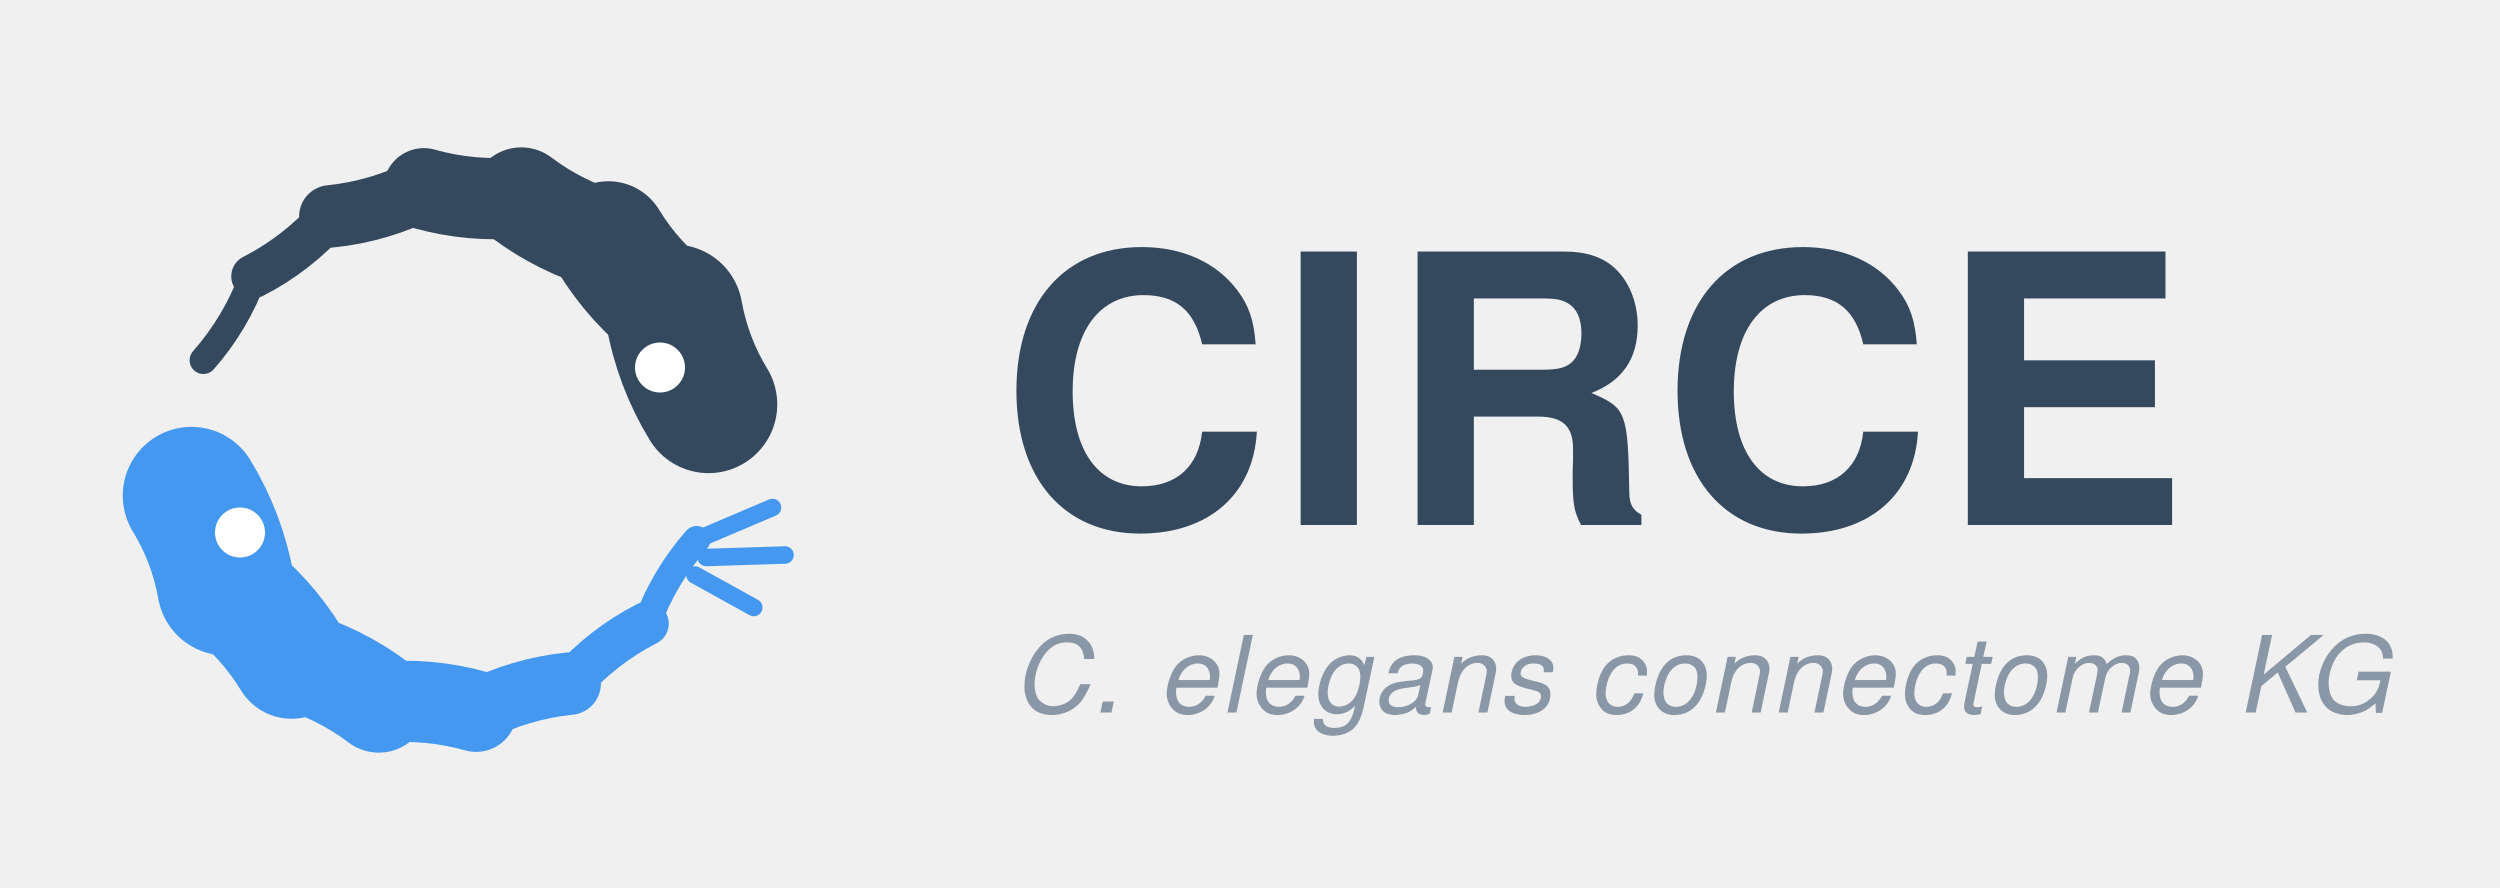
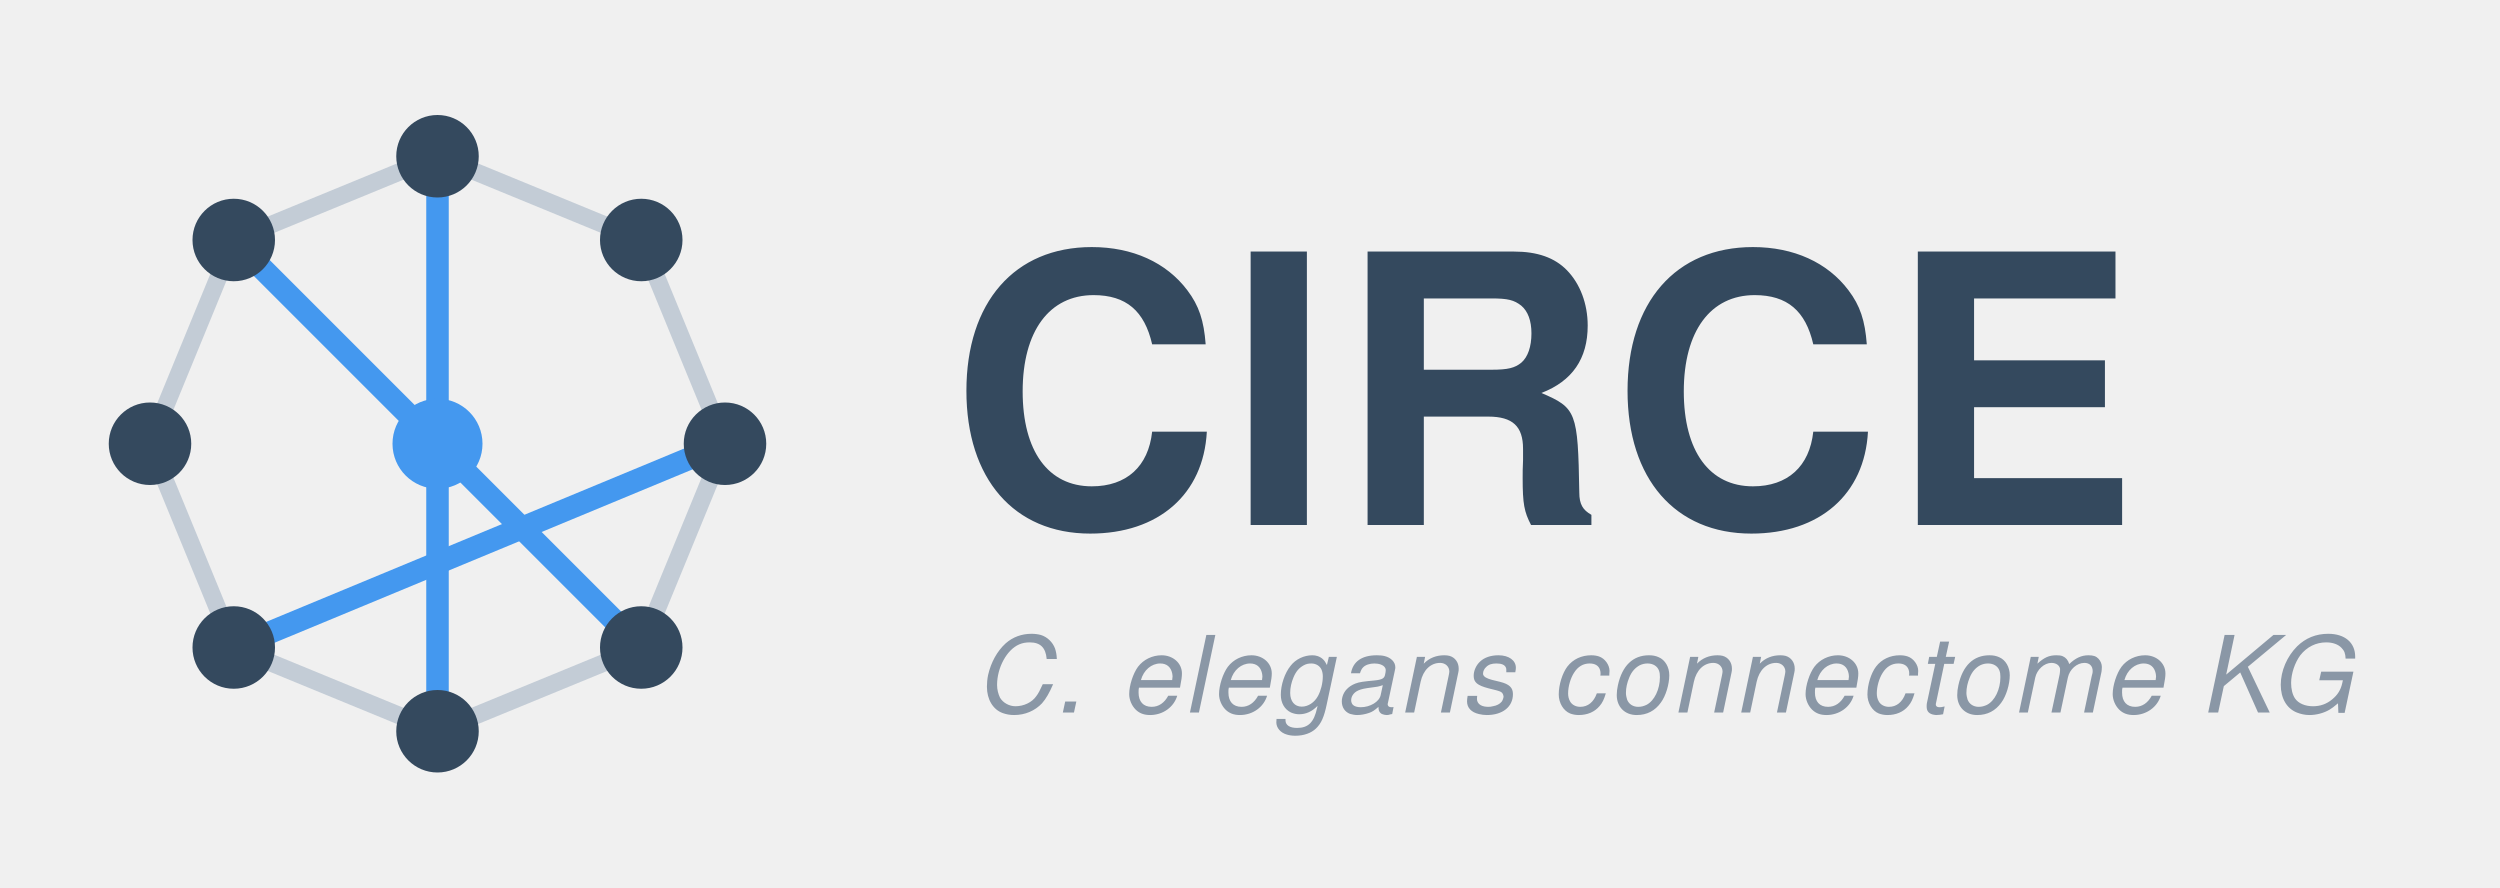
<svg xmlns="http://www.w3.org/2000/svg" viewBox="0 0 200 71" role="img" aria-label="CIRCE">
-   <g fill="none" stroke-linecap="round">
-     <g stroke="#4498ef">
-       <path d="M15.32,39.65 A21,21 0 0 1 18.08,46.94" stroke-width="11" />
-       <path d="M18.08,46.94 A21,21 0 0 1 23.33,52.75" stroke-width="9.5" />
-       <path d="M23.33,52.75 A21,21 0 0 1 30.30,56.21" stroke-width="8" />
-       <path d="M30.30,56.21 A21,21 0 0 1 38.09,56.90" stroke-width="6.5" />
-       <path d="M38.09,56.90 A21,21 0 0 1 45.57,54.69" stroke-width="5" />
-       <path d="M45.57,54.69 A21,21 0 0 1 51.75,49.89" stroke-width="3.5" />
-       <path d="M51.75,49.89 A21,21 0 0 1 55.73,43.18" stroke-width="2.2" />
-       <path d="M55.73,43.18 L61.8,40.6 M56.5,44.6 L62.8,44.4 M55.6,46.0 L60.3,48.6" stroke-width="1.4" />
-     </g>
-     <g stroke="#34495e">
-       <path d="M56.68,32.35 A21,21 0 0 1 53.92,25.06" stroke-width="11" />
-       <path d="M53.92,25.06 A21,21 0 0 1 48.67,19.25" stroke-width="9.5" />
-       <path d="M48.67,19.25 A21,21 0 0 1 41.70,15.79" stroke-width="8" />
-       <path d="M41.70,15.79 A21,21 0 0 1 33.91,15.10" stroke-width="6.5" />
-       <path d="M33.91,15.10 A21,21 0 0 1 26.43,17.31" stroke-width="5" />
-       <path d="M26.43,17.31 A21,21 0 0 1 20.25,22.11" stroke-width="3.5" />
-       <path d="M20.25,22.11 A21,21 0 0 1 16.27,28.82" stroke-width="2.2" />
-     </g>
+   <g fill="none" stroke="#c3ccd6" stroke-width="1.4">
+     <polygon points="58,35.5 51.3,51.8 35,58.5 18.7,51.8 12,35.5 18.7,19.2 35,12.5 51.3,19.2" />
  </g>
-   <circle cx="19.2" cy="42.6" r="2" fill="#ffffff" />
-   <circle cx="52.8" cy="29.4" r="2" fill="#ffffff" />
-   <text x="80" y="42" font-family="Helvetica, Arial, sans-serif" font-size="30" font-weight="700" letter-spacing="0.5" fill="#34495e">CIRCE</text>
-   <text x="81" y="57" font-family="Helvetica, Arial, sans-serif" font-size="8.5" font-style="italic" letter-spacing="0.3" fill="#8a97a6">C. elegans connectome KG</text>
+   <g stroke="#4498ef" stroke-width="1.8" stroke-linecap="round">
+     <line x1="58" y1="35.5" x2="18.7" y2="51.8" />
+     <line x1="35" y1="58.5" x2="35" y2="12.5" />
+     <line x1="51.3" y1="51.8" x2="18.7" y2="19.2" />
+   </g>
+   <g fill="#34495e">
+     <circle cx="58" cy="35.5" r="3.3" />
+     <circle cx="51.3" cy="51.8" r="3.3" />
+     <circle cx="35" cy="58.5" r="3.3" />
+     <circle cx="18.7" cy="51.8" r="3.3" />
+     <circle cx="12" cy="35.5" r="3.3" />
+     <circle cx="18.7" cy="19.2" r="3.3" />
+     <circle cx="35" cy="12.5" r="3.3" />
+     <circle cx="51.3" cy="19.2" r="3.3" />
+   </g>
+   <circle cx="35" cy="35.5" r="3.6" fill="#4498ef" />
+   <text x="76" y="42" font-family="Helvetica, Arial, sans-serif" font-size="30" font-weight="700" letter-spacing="0.5" fill="#34495e">CIRCE</text>
+   <text x="78" y="57" font-family="Helvetica, Arial, sans-serif" font-size="8.5" font-style="italic" letter-spacing="0.3" fill="#8a97a6">C. elegans connectome KG</text>
</svg>
